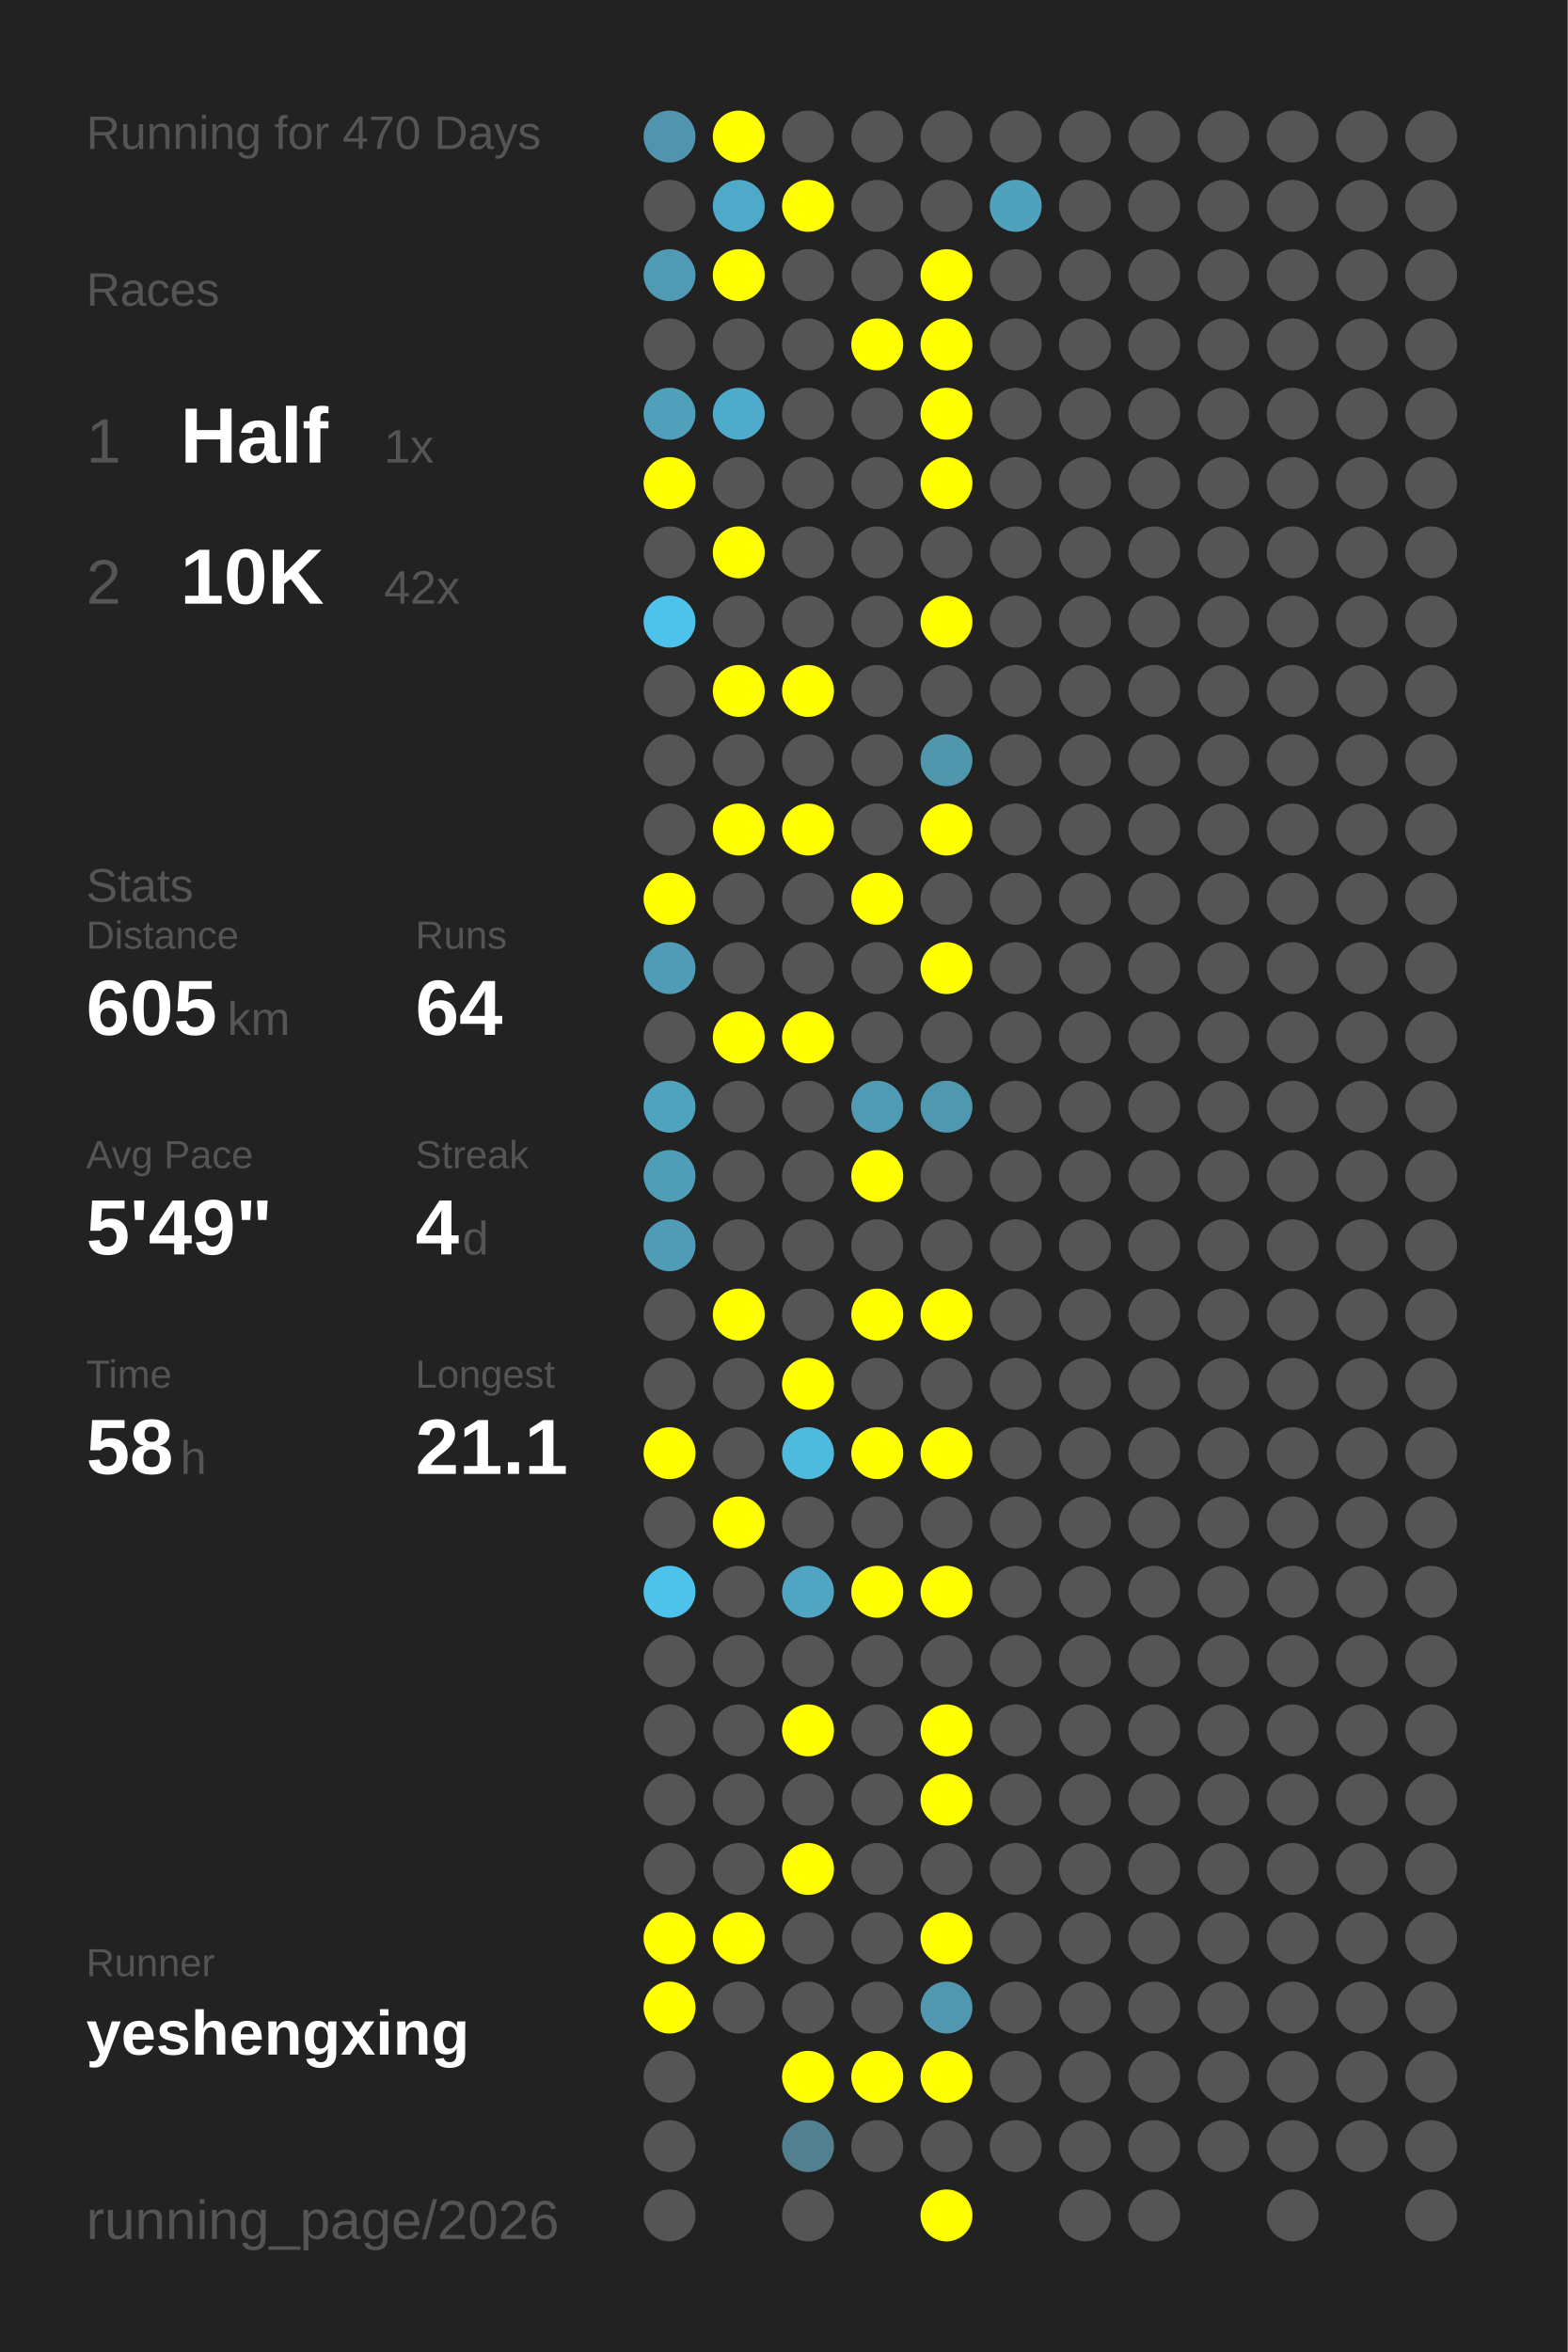
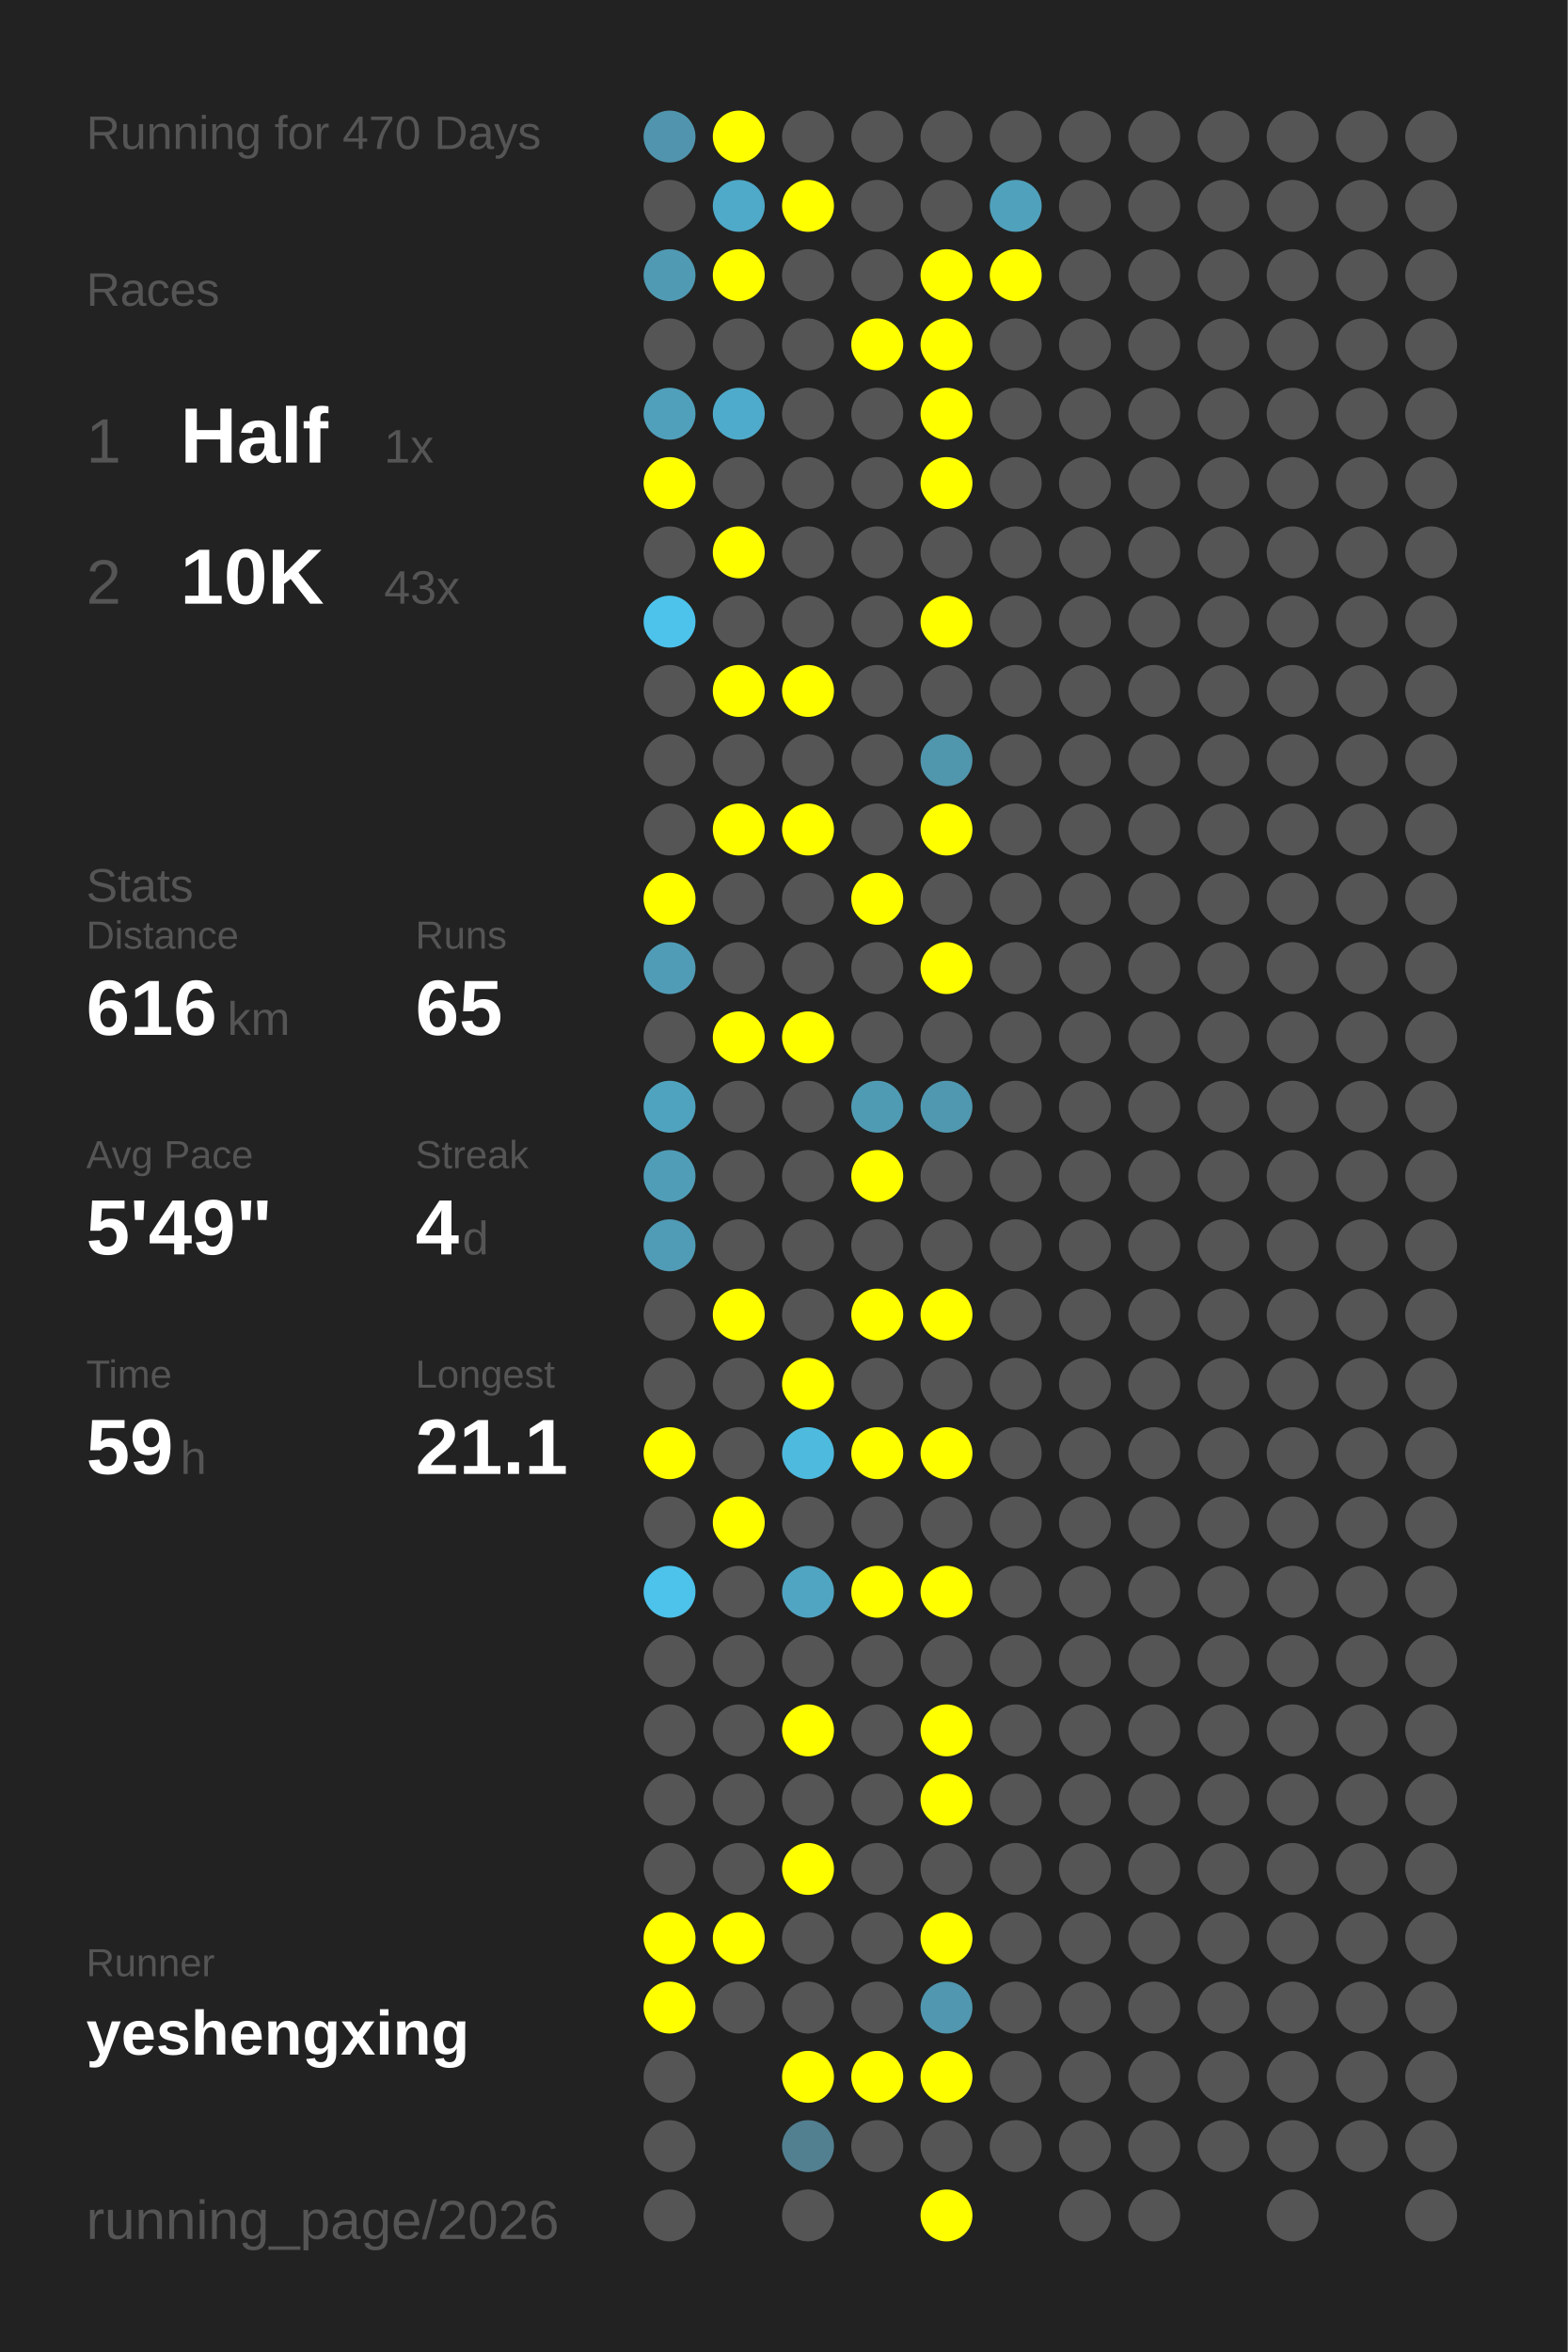
<svg xmlns="http://www.w3.org/2000/svg" baseProfile="full" height="300mm" version="1.1" viewBox="0,0,200,300" width="200mm">
  <defs />
  <rect fill="#222222" height="300" width="200" x="0" y="0" />
  <text fill="#555555" style="font-size:6px; font-family:Arial;" x="11" y="19">Running for 470 Days</text>
  <text fill="#555555" style="font-size:6px; font-family:Arial;" x="11" y="39">Races</text>
  <text fill="#555555" style="font-size:8px; font-family:Arial;" x="11" y="59">1</text>
  <text fill="#FFFFFF" style="font-size:10px; font-family:Arial; font-weight:bold;" x="23" y="59">Half</text>
  <text fill="#555555" style="font-size:6px; font-family:Arial;" x="49" y="59">1x</text>
  <text fill="#555555" style="font-size:8px; font-family:Arial;" x="11" y="77">2</text>
  <text fill="#FFFFFF" style="font-size:10px; font-family:Arial; font-weight:bold;" x="23" y="77">10K</text>
-   <text fill="#555555" style="font-size:6px; font-family:Arial;" x="49" y="77">42x</text>
+   <text fill="#555555" style="font-size:6px; font-family:Arial;" x="49" y="77">43x</text>
  <text fill="#555555" style="font-size:6px; font-family:Arial;" x="11" y="115">Stats</text>
  <text fill="#555555" style="font-size:5px; font-family:Arial;" x="11" y="121">Distance</text>
-   <text fill="#FFFFFF" style="font-size:10px; font-family:Arial; font-weight:bold;" x="11" y="132">605</text>
+   <text fill="#FFFFFF" style="font-size:10px; font-family:Arial; font-weight:bold;" x="11" y="132">616</text>
  <text fill="#555555" style="font-size:6px; font-family:Arial;" x="29" y="132">km</text>
  <text fill="#555555" style="font-size:5px; font-family:Arial;" x="53" y="121">Runs</text>
-   <text fill="#FFFFFF" style="font-size:10px; font-family:Arial; font-weight:bold;" x="53" y="132">64</text>
+   <text fill="#FFFFFF" style="font-size:10px; font-family:Arial; font-weight:bold;" x="53" y="132">65</text>
  <text fill="#555555" style="font-size:5px; font-family:Arial;" x="11" y="149">Avg Pace</text>
  <text fill="#FFFFFF" style="font-size:10px; font-family:Arial; font-weight:bold;" x="11" y="160">5'49"</text>
  <text fill="#555555" style="font-size:5px; font-family:Arial;" x="53" y="149">Streak</text>
  <text fill="#FFFFFF" style="font-size:10px; font-family:Arial; font-weight:bold;" x="53" y="160">4</text>
  <text fill="#555555" style="font-size:6px; font-family:Arial;" x="59" y="160">d</text>
  <text fill="#555555" style="font-size:5px; font-family:Arial;" x="11" y="177">Time</text>
-   <text fill="#FFFFFF" style="font-size:10px; font-family:Arial; font-weight:bold;" x="11" y="188">58</text>
+   <text fill="#FFFFFF" style="font-size:10px; font-family:Arial; font-weight:bold;" x="11" y="188">59</text>
  <text fill="#555555" style="font-size:6px; font-family:Arial;" x="23" y="188">h</text>
  <text fill="#555555" style="font-size:5px; font-family:Arial;" x="53" y="177">Longest</text>
  <text fill="#FFFFFF" style="font-size:10px; font-family:Arial; font-weight:bold;" x="53" y="188">21.1</text>
  <text fill="#555555" style="font-size:5px; font-family:Arial;" x="11" y="252.065">Runner</text>
  <text fill="#FFFFFF" style="font-size:8px; font-family:Arial; font-weight:bold;" x="11" y="262.065">yeshengxing</text>
  <text fill="#555555" style="font-size:7px; font-family:Arial;" x="11" y="285.581">running_page/2026</text>
  <circle cx="85.417" cy="17.419" fill="#5095ad" r="3.312" />
  <circle cx="85.417" cy="26.258" fill="#555555" r="3.312" />
  <circle cx="85.417" cy="35.097" fill="#509ab3" r="3.312" />
  <circle cx="85.417" cy="43.935" fill="#555555" r="3.312" />
  <circle cx="85.417" cy="52.774" fill="#50a0bb" r="3.312" />
  <circle cx="85.417" cy="61.613" fill="#FFFF00" r="3.312" />
  <circle cx="85.417" cy="70.452" fill="#555555" r="3.312" />
  <circle cx="85.417" cy="79.29" fill="#4dc3eb" r="3.312" />
  <circle cx="85.417" cy="88.129" fill="#555555" r="3.312" />
  <circle cx="85.417" cy="96.968" fill="#555555" r="3.312" />
  <circle cx="85.417" cy="105.806" fill="#555555" r="3.312" />
  <circle cx="85.417" cy="114.645" fill="#FFFF00" r="3.312" />
  <circle cx="85.417" cy="123.484" fill="#509cb6" r="3.312" />
  <circle cx="85.417" cy="132.323" fill="#555555" r="3.312" />
  <circle cx="85.417" cy="141.161" fill="#4fa3bf" r="3.312" />
  <circle cx="85.417" cy="150" fill="#509db7" r="3.312" />
  <circle cx="85.417" cy="158.839" fill="#509bb5" r="3.312" />
  <circle cx="85.417" cy="167.677" fill="#555555" r="3.312" />
  <circle cx="85.417" cy="176.516" fill="#555555" r="3.312" />
  <circle cx="85.417" cy="185.355" fill="#FFFF00" r="3.312" />
  <circle cx="85.417" cy="194.194" fill="#555555" r="3.312" />
  <circle cx="85.417" cy="203.032" fill="#4dc2ea" r="3.312" />
  <circle cx="85.417" cy="211.871" fill="#555555" r="3.312" />
  <circle cx="85.417" cy="220.71" fill="#555555" r="3.312" />
  <circle cx="85.417" cy="229.548" fill="#555555" r="3.312" />
  <circle cx="85.417" cy="238.387" fill="#555555" r="3.312" />
  <circle cx="85.417" cy="247.226" fill="#FFFF00" r="3.312" />
  <circle cx="85.417" cy="256.065" fill="#FFFF00" r="3.312" />
  <circle cx="85.417" cy="264.903" fill="#555555" r="3.312" />
  <circle cx="85.417" cy="273.742" fill="#555555" r="3.312" />
  <circle cx="85.417" cy="282.581" fill="#555555" r="3.312" />
  <circle cx="94.25" cy="17.419" fill="#FFFF00" r="3.312" />
  <circle cx="94.25" cy="26.258" fill="#4fa9c8" r="3.312" />
  <circle cx="94.25" cy="35.097" fill="#FFFF00" r="3.312" />
  <circle cx="94.25" cy="43.935" fill="#555555" r="3.312" />
  <circle cx="94.25" cy="52.774" fill="#4fabcb" r="3.312" />
  <circle cx="94.25" cy="61.613" fill="#555555" r="3.312" />
  <circle cx="94.25" cy="70.452" fill="#FFFF00" r="3.312" />
  <circle cx="94.25" cy="79.29" fill="#555555" r="3.312" />
  <circle cx="94.25" cy="88.129" fill="#FFFF00" r="3.312" />
  <circle cx="94.25" cy="96.968" fill="#555555" r="3.312" />
  <circle cx="94.25" cy="105.806" fill="#FFFF00" r="3.312" />
  <circle cx="94.25" cy="114.645" fill="#555555" r="3.312" />
  <circle cx="94.25" cy="123.484" fill="#555555" r="3.312" />
  <circle cx="94.25" cy="132.323" fill="#FFFF00" r="3.312" />
  <circle cx="94.25" cy="141.161" fill="#555555" r="3.312" />
  <circle cx="94.25" cy="150" fill="#555555" r="3.312" />
  <circle cx="94.25" cy="158.839" fill="#555555" r="3.312" />
  <circle cx="94.25" cy="167.677" fill="#FFFF00" r="3.312" />
  <circle cx="94.25" cy="176.516" fill="#555555" r="3.312" />
  <circle cx="94.25" cy="185.355" fill="#555555" r="3.312" />
  <circle cx="94.25" cy="194.194" fill="#FFFF00" r="3.312" />
  <circle cx="94.25" cy="203.032" fill="#555555" r="3.312" />
  <circle cx="94.25" cy="211.871" fill="#555555" r="3.312" />
  <circle cx="94.25" cy="220.71" fill="#555555" r="3.312" />
  <circle cx="94.25" cy="229.548" fill="#555555" r="3.312" />
  <circle cx="94.25" cy="238.387" fill="#555555" r="3.312" />
  <circle cx="94.25" cy="247.226" fill="#FFFF00" r="3.312" />
  <circle cx="94.25" cy="256.065" fill="#555555" r="3.312" />
  <circle cx="103.083" cy="17.419" fill="#555555" r="3.312" />
  <circle cx="103.083" cy="26.258" fill="#FFFF00" r="3.312" />
  <circle cx="103.083" cy="35.097" fill="#555555" r="3.312" />
  <circle cx="103.083" cy="43.935" fill="#555555" r="3.312" />
  <circle cx="103.083" cy="52.774" fill="#555555" r="3.312" />
  <circle cx="103.083" cy="61.613" fill="#555555" r="3.312" />
  <circle cx="103.083" cy="70.452" fill="#555555" r="3.312" />
  <circle cx="103.083" cy="79.29" fill="#555555" r="3.312" />
  <circle cx="103.083" cy="88.129" fill="#FFFF00" r="3.312" />
  <circle cx="103.083" cy="96.968" fill="#555555" r="3.312" />
  <circle cx="103.083" cy="105.806" fill="#FFFF00" r="3.312" />
  <circle cx="103.083" cy="114.645" fill="#555555" r="3.312" />
  <circle cx="103.083" cy="123.484" fill="#555555" r="3.312" />
  <circle cx="103.083" cy="132.323" fill="#FFFF00" r="3.312" />
  <circle cx="103.083" cy="141.161" fill="#555555" r="3.312" />
  <circle cx="103.083" cy="150" fill="#555555" r="3.312" />
  <circle cx="103.083" cy="158.839" fill="#555555" r="3.312" />
  <circle cx="103.083" cy="167.677" fill="#555555" r="3.312" />
  <circle cx="103.083" cy="176.516" fill="#FFFF00" r="3.312" />
  <circle cx="103.083" cy="185.355" fill="#4ebade" r="3.312" />
  <circle cx="103.083" cy="194.194" fill="#555555" r="3.312" />
  <circle cx="103.083" cy="203.032" fill="#4fa5c2" r="3.312" />
  <circle cx="103.083" cy="211.871" fill="#555555" r="3.312" />
  <circle cx="103.083" cy="220.71" fill="#FFFF00" r="3.312" />
  <circle cx="103.083" cy="229.548" fill="#555555" r="3.312" />
  <circle cx="103.083" cy="238.387" fill="#FFFF00" r="3.312" />
  <circle cx="103.083" cy="247.226" fill="#555555" r="3.312" />
  <circle cx="103.083" cy="256.065" fill="#555555" r="3.312" />
  <circle cx="103.083" cy="264.903" fill="#FFFF00" r="3.312" />
  <circle cx="103.083" cy="273.742" fill="#528090" r="3.312" />
  <circle cx="103.083" cy="282.581" fill="#555555" r="3.312" />
  <circle cx="111.917" cy="17.419" fill="#555555" r="3.312" />
  <circle cx="111.917" cy="26.258" fill="#555555" r="3.312" />
  <circle cx="111.917" cy="35.097" fill="#555555" r="3.312" />
  <circle cx="111.917" cy="43.935" fill="#FFFF00" r="3.312" />
  <circle cx="111.917" cy="52.774" fill="#555555" r="3.312" />
  <circle cx="111.917" cy="61.613" fill="#555555" r="3.312" />
  <circle cx="111.917" cy="70.452" fill="#555555" r="3.312" />
  <circle cx="111.917" cy="79.29" fill="#555555" r="3.312" />
  <circle cx="111.917" cy="88.129" fill="#555555" r="3.312" />
  <circle cx="111.917" cy="96.968" fill="#555555" r="3.312" />
  <circle cx="111.917" cy="105.806" fill="#555555" r="3.312" />
  <circle cx="111.917" cy="114.645" fill="#FFFF00" r="3.312" />
  <circle cx="111.917" cy="123.484" fill="#555555" r="3.312" />
  <circle cx="111.917" cy="132.323" fill="#555555" r="3.312" />
  <circle cx="111.917" cy="141.161" fill="#509bb4" r="3.312" />
  <circle cx="111.917" cy="150" fill="#FFFF00" r="3.312" />
  <circle cx="111.917" cy="158.839" fill="#555555" r="3.312" />
  <circle cx="111.917" cy="167.677" fill="#FFFF00" r="3.312" />
  <circle cx="111.917" cy="176.516" fill="#555555" r="3.312" />
  <circle cx="111.917" cy="185.355" fill="#FFFF00" r="3.312" />
  <circle cx="111.917" cy="194.194" fill="#555555" r="3.312" />
  <circle cx="111.917" cy="203.032" fill="#FFFF00" r="3.312" />
  <circle cx="111.917" cy="211.871" fill="#555555" r="3.312" />
  <circle cx="111.917" cy="220.71" fill="#555555" r="3.312" />
  <circle cx="111.917" cy="229.548" fill="#555555" r="3.312" />
  <circle cx="111.917" cy="238.387" fill="#555555" r="3.312" />
  <circle cx="111.917" cy="247.226" fill="#555555" r="3.312" />
  <circle cx="111.917" cy="256.065" fill="#555555" r="3.312" />
  <circle cx="111.917" cy="264.903" fill="#FFFF00" r="3.312" />
  <circle cx="111.917" cy="273.742" fill="#555555" r="3.312" />
  <circle cx="120.75" cy="17.419" fill="#555555" r="3.312" />
  <circle cx="120.75" cy="26.258" fill="#555555" r="3.312" />
  <circle cx="120.75" cy="35.097" fill="#FFFF00" r="3.312" />
  <circle cx="120.75" cy="43.935" fill="#FFFF00" r="3.312" />
  <circle cx="120.75" cy="52.774" fill="#FFFF00" r="3.312" />
  <circle cx="120.75" cy="61.613" fill="#FFFF00" r="3.312" />
  <circle cx="120.75" cy="70.452" fill="#555555" r="3.312" />
  <circle cx="120.75" cy="79.29" fill="#FFFF00" r="3.312" />
  <circle cx="120.75" cy="88.129" fill="#555555" r="3.312" />
  <circle cx="120.75" cy="96.968" fill="#5096ad" r="3.312" />
  <circle cx="120.75" cy="105.806" fill="#FFFF00" r="3.312" />
  <circle cx="120.75" cy="114.645" fill="#555555" r="3.312" />
  <circle cx="120.75" cy="123.484" fill="#FFFF00" r="3.312" />
  <circle cx="120.75" cy="132.323" fill="#555555" r="3.312" />
  <circle cx="120.75" cy="141.161" fill="#5098b0" r="3.312" />
  <circle cx="120.75" cy="150" fill="#555555" r="3.312" />
  <circle cx="120.75" cy="158.839" fill="#555555" r="3.312" />
  <circle cx="120.75" cy="167.677" fill="#FFFF00" r="3.312" />
  <circle cx="120.75" cy="176.516" fill="#555555" r="3.312" />
  <circle cx="120.75" cy="185.355" fill="#FFFF00" r="3.312" />
  <circle cx="120.75" cy="194.194" fill="#555555" r="3.312" />
  <circle cx="120.75" cy="203.032" fill="#FFFF00" r="3.312" />
  <circle cx="120.75" cy="211.871" fill="#555555" r="3.312" />
  <circle cx="120.75" cy="220.71" fill="#FFFF00" r="3.312" />
  <circle cx="120.75" cy="229.548" fill="#FFFF00" r="3.312" />
  <circle cx="120.75" cy="238.387" fill="#555555" r="3.312" />
  <circle cx="120.75" cy="247.226" fill="#FFFF00" r="3.312" />
  <circle cx="120.75" cy="256.065" fill="#5097af" r="3.312" />
  <circle cx="120.75" cy="264.903" fill="#FFFF00" r="3.312" />
  <circle cx="120.75" cy="273.742" fill="#555555" r="3.312" />
  <circle cx="120.75" cy="282.581" fill="#FFFF00" r="3.312" />
  <circle cx="129.583" cy="17.419" fill="#555555" r="3.312" />
  <circle cx="129.583" cy="26.258" fill="#50a1bc" r="3.312" />
-   <circle cx="129.583" cy="35.097" fill="#555555" r="3.312" />
+   <circle cx="129.583" cy="35.097" fill="#FFFF00" r="3.312" />
  <circle cx="129.583" cy="43.935" fill="#555555" r="3.312" />
  <circle cx="129.583" cy="52.774" fill="#555555" r="3.312" />
  <circle cx="129.583" cy="61.613" fill="#555555" r="3.312" />
  <circle cx="129.583" cy="70.452" fill="#555555" r="3.312" />
  <circle cx="129.583" cy="79.29" fill="#555555" r="3.312" />
  <circle cx="129.583" cy="88.129" fill="#555555" r="3.312" />
  <circle cx="129.583" cy="96.968" fill="#555555" r="3.312" />
  <circle cx="129.583" cy="105.806" fill="#555555" r="3.312" />
  <circle cx="129.583" cy="114.645" fill="#555555" r="3.312" />
  <circle cx="129.583" cy="123.484" fill="#555555" r="3.312" />
  <circle cx="129.583" cy="132.323" fill="#555555" r="3.312" />
  <circle cx="129.583" cy="141.161" fill="#555555" r="3.312" />
  <circle cx="129.583" cy="150" fill="#555555" r="3.312" />
  <circle cx="129.583" cy="158.839" fill="#555555" r="3.312" />
  <circle cx="129.583" cy="167.677" fill="#555555" r="3.312" />
  <circle cx="129.583" cy="176.516" fill="#555555" r="3.312" />
  <circle cx="129.583" cy="185.355" fill="#555555" r="3.312" />
  <circle cx="129.583" cy="194.194" fill="#555555" r="3.312" />
  <circle cx="129.583" cy="203.032" fill="#555555" r="3.312" />
  <circle cx="129.583" cy="211.871" fill="#555555" r="3.312" />
  <circle cx="129.583" cy="220.71" fill="#555555" r="3.312" />
  <circle cx="129.583" cy="229.548" fill="#555555" r="3.312" />
  <circle cx="129.583" cy="238.387" fill="#555555" r="3.312" />
  <circle cx="129.583" cy="247.226" fill="#555555" r="3.312" />
  <circle cx="129.583" cy="256.065" fill="#555555" r="3.312" />
  <circle cx="129.583" cy="264.903" fill="#555555" r="3.312" />
  <circle cx="129.583" cy="273.742" fill="#555555" r="3.312" />
  <circle cx="138.417" cy="17.419" fill="#555555" r="3.312" />
  <circle cx="138.417" cy="26.258" fill="#555555" r="3.312" />
  <circle cx="138.417" cy="35.097" fill="#555555" r="3.312" />
  <circle cx="138.417" cy="43.935" fill="#555555" r="3.312" />
  <circle cx="138.417" cy="52.774" fill="#555555" r="3.312" />
  <circle cx="138.417" cy="61.613" fill="#555555" r="3.312" />
  <circle cx="138.417" cy="70.452" fill="#555555" r="3.312" />
  <circle cx="138.417" cy="79.29" fill="#555555" r="3.312" />
  <circle cx="138.417" cy="88.129" fill="#555555" r="3.312" />
  <circle cx="138.417" cy="96.968" fill="#555555" r="3.312" />
  <circle cx="138.417" cy="105.806" fill="#555555" r="3.312" />
  <circle cx="138.417" cy="114.645" fill="#555555" r="3.312" />
  <circle cx="138.417" cy="123.484" fill="#555555" r="3.312" />
  <circle cx="138.417" cy="132.323" fill="#555555" r="3.312" />
  <circle cx="138.417" cy="141.161" fill="#555555" r="3.312" />
  <circle cx="138.417" cy="150" fill="#555555" r="3.312" />
  <circle cx="138.417" cy="158.839" fill="#555555" r="3.312" />
  <circle cx="138.417" cy="167.677" fill="#555555" r="3.312" />
  <circle cx="138.417" cy="176.516" fill="#555555" r="3.312" />
  <circle cx="138.417" cy="185.355" fill="#555555" r="3.312" />
  <circle cx="138.417" cy="194.194" fill="#555555" r="3.312" />
  <circle cx="138.417" cy="203.032" fill="#555555" r="3.312" />
  <circle cx="138.417" cy="211.871" fill="#555555" r="3.312" />
  <circle cx="138.417" cy="220.71" fill="#555555" r="3.312" />
  <circle cx="138.417" cy="229.548" fill="#555555" r="3.312" />
  <circle cx="138.417" cy="238.387" fill="#555555" r="3.312" />
  <circle cx="138.417" cy="247.226" fill="#555555" r="3.312" />
  <circle cx="138.417" cy="256.065" fill="#555555" r="3.312" />
  <circle cx="138.417" cy="264.903" fill="#555555" r="3.312" />
  <circle cx="138.417" cy="273.742" fill="#555555" r="3.312" />
  <circle cx="138.417" cy="282.581" fill="#555555" r="3.312" />
  <circle cx="147.25" cy="17.419" fill="#555555" r="3.312" />
  <circle cx="147.25" cy="26.258" fill="#555555" r="3.312" />
  <circle cx="147.25" cy="35.097" fill="#555555" r="3.312" />
  <circle cx="147.25" cy="43.935" fill="#555555" r="3.312" />
  <circle cx="147.25" cy="52.774" fill="#555555" r="3.312" />
  <circle cx="147.25" cy="61.613" fill="#555555" r="3.312" />
  <circle cx="147.25" cy="70.452" fill="#555555" r="3.312" />
  <circle cx="147.25" cy="79.29" fill="#555555" r="3.312" />
  <circle cx="147.25" cy="88.129" fill="#555555" r="3.312" />
  <circle cx="147.25" cy="96.968" fill="#555555" r="3.312" />
  <circle cx="147.25" cy="105.806" fill="#555555" r="3.312" />
  <circle cx="147.25" cy="114.645" fill="#555555" r="3.312" />
  <circle cx="147.25" cy="123.484" fill="#555555" r="3.312" />
  <circle cx="147.25" cy="132.323" fill="#555555" r="3.312" />
  <circle cx="147.25" cy="141.161" fill="#555555" r="3.312" />
  <circle cx="147.25" cy="150" fill="#555555" r="3.312" />
  <circle cx="147.25" cy="158.839" fill="#555555" r="3.312" />
  <circle cx="147.25" cy="167.677" fill="#555555" r="3.312" />
  <circle cx="147.25" cy="176.516" fill="#555555" r="3.312" />
  <circle cx="147.25" cy="185.355" fill="#555555" r="3.312" />
  <circle cx="147.25" cy="194.194" fill="#555555" r="3.312" />
  <circle cx="147.25" cy="203.032" fill="#555555" r="3.312" />
  <circle cx="147.25" cy="211.871" fill="#555555" r="3.312" />
  <circle cx="147.25" cy="220.71" fill="#555555" r="3.312" />
  <circle cx="147.25" cy="229.548" fill="#555555" r="3.312" />
  <circle cx="147.25" cy="238.387" fill="#555555" r="3.312" />
  <circle cx="147.25" cy="247.226" fill="#555555" r="3.312" />
  <circle cx="147.25" cy="256.065" fill="#555555" r="3.312" />
  <circle cx="147.25" cy="264.903" fill="#555555" r="3.312" />
  <circle cx="147.25" cy="273.742" fill="#555555" r="3.312" />
  <circle cx="147.25" cy="282.581" fill="#555555" r="3.312" />
  <circle cx="156.083" cy="17.419" fill="#555555" r="3.312" />
  <circle cx="156.083" cy="26.258" fill="#555555" r="3.312" />
  <circle cx="156.083" cy="35.097" fill="#555555" r="3.312" />
  <circle cx="156.083" cy="43.935" fill="#555555" r="3.312" />
  <circle cx="156.083" cy="52.774" fill="#555555" r="3.312" />
  <circle cx="156.083" cy="61.613" fill="#555555" r="3.312" />
  <circle cx="156.083" cy="70.452" fill="#555555" r="3.312" />
  <circle cx="156.083" cy="79.29" fill="#555555" r="3.312" />
  <circle cx="156.083" cy="88.129" fill="#555555" r="3.312" />
  <circle cx="156.083" cy="96.968" fill="#555555" r="3.312" />
  <circle cx="156.083" cy="105.806" fill="#555555" r="3.312" />
  <circle cx="156.083" cy="114.645" fill="#555555" r="3.312" />
  <circle cx="156.083" cy="123.484" fill="#555555" r="3.312" />
  <circle cx="156.083" cy="132.323" fill="#555555" r="3.312" />
  <circle cx="156.083" cy="141.161" fill="#555555" r="3.312" />
  <circle cx="156.083" cy="150" fill="#555555" r="3.312" />
  <circle cx="156.083" cy="158.839" fill="#555555" r="3.312" />
  <circle cx="156.083" cy="167.677" fill="#555555" r="3.312" />
  <circle cx="156.083" cy="176.516" fill="#555555" r="3.312" />
  <circle cx="156.083" cy="185.355" fill="#555555" r="3.312" />
  <circle cx="156.083" cy="194.194" fill="#555555" r="3.312" />
  <circle cx="156.083" cy="203.032" fill="#555555" r="3.312" />
  <circle cx="156.083" cy="211.871" fill="#555555" r="3.312" />
  <circle cx="156.083" cy="220.71" fill="#555555" r="3.312" />
  <circle cx="156.083" cy="229.548" fill="#555555" r="3.312" />
  <circle cx="156.083" cy="238.387" fill="#555555" r="3.312" />
  <circle cx="156.083" cy="247.226" fill="#555555" r="3.312" />
  <circle cx="156.083" cy="256.065" fill="#555555" r="3.312" />
  <circle cx="156.083" cy="264.903" fill="#555555" r="3.312" />
  <circle cx="156.083" cy="273.742" fill="#555555" r="3.312" />
  <circle cx="164.917" cy="17.419" fill="#555555" r="3.312" />
  <circle cx="164.917" cy="26.258" fill="#555555" r="3.312" />
  <circle cx="164.917" cy="35.097" fill="#555555" r="3.312" />
  <circle cx="164.917" cy="43.935" fill="#555555" r="3.312" />
  <circle cx="164.917" cy="52.774" fill="#555555" r="3.312" />
  <circle cx="164.917" cy="61.613" fill="#555555" r="3.312" />
  <circle cx="164.917" cy="70.452" fill="#555555" r="3.312" />
  <circle cx="164.917" cy="79.29" fill="#555555" r="3.312" />
  <circle cx="164.917" cy="88.129" fill="#555555" r="3.312" />
  <circle cx="164.917" cy="96.968" fill="#555555" r="3.312" />
  <circle cx="164.917" cy="105.806" fill="#555555" r="3.312" />
  <circle cx="164.917" cy="114.645" fill="#555555" r="3.312" />
  <circle cx="164.917" cy="123.484" fill="#555555" r="3.312" />
  <circle cx="164.917" cy="132.323" fill="#555555" r="3.312" />
  <circle cx="164.917" cy="141.161" fill="#555555" r="3.312" />
  <circle cx="164.917" cy="150" fill="#555555" r="3.312" />
  <circle cx="164.917" cy="158.839" fill="#555555" r="3.312" />
  <circle cx="164.917" cy="167.677" fill="#555555" r="3.312" />
  <circle cx="164.917" cy="176.516" fill="#555555" r="3.312" />
  <circle cx="164.917" cy="185.355" fill="#555555" r="3.312" />
  <circle cx="164.917" cy="194.194" fill="#555555" r="3.312" />
  <circle cx="164.917" cy="203.032" fill="#555555" r="3.312" />
  <circle cx="164.917" cy="211.871" fill="#555555" r="3.312" />
  <circle cx="164.917" cy="220.71" fill="#555555" r="3.312" />
  <circle cx="164.917" cy="229.548" fill="#555555" r="3.312" />
  <circle cx="164.917" cy="238.387" fill="#555555" r="3.312" />
  <circle cx="164.917" cy="247.226" fill="#555555" r="3.312" />
  <circle cx="164.917" cy="256.065" fill="#555555" r="3.312" />
  <circle cx="164.917" cy="264.903" fill="#555555" r="3.312" />
  <circle cx="164.917" cy="273.742" fill="#555555" r="3.312" />
  <circle cx="164.917" cy="282.581" fill="#555555" r="3.312" />
  <circle cx="173.75" cy="17.419" fill="#555555" r="3.312" />
  <circle cx="173.75" cy="26.258" fill="#555555" r="3.312" />
  <circle cx="173.75" cy="35.097" fill="#555555" r="3.312" />
  <circle cx="173.75" cy="43.935" fill="#555555" r="3.312" />
  <circle cx="173.75" cy="52.774" fill="#555555" r="3.312" />
  <circle cx="173.75" cy="61.613" fill="#555555" r="3.312" />
  <circle cx="173.75" cy="70.452" fill="#555555" r="3.312" />
  <circle cx="173.75" cy="79.29" fill="#555555" r="3.312" />
  <circle cx="173.75" cy="88.129" fill="#555555" r="3.312" />
  <circle cx="173.75" cy="96.968" fill="#555555" r="3.312" />
  <circle cx="173.75" cy="105.806" fill="#555555" r="3.312" />
  <circle cx="173.75" cy="114.645" fill="#555555" r="3.312" />
  <circle cx="173.75" cy="123.484" fill="#555555" r="3.312" />
  <circle cx="173.75" cy="132.323" fill="#555555" r="3.312" />
  <circle cx="173.75" cy="141.161" fill="#555555" r="3.312" />
  <circle cx="173.75" cy="150" fill="#555555" r="3.312" />
  <circle cx="173.75" cy="158.839" fill="#555555" r="3.312" />
  <circle cx="173.75" cy="167.677" fill="#555555" r="3.312" />
  <circle cx="173.75" cy="176.516" fill="#555555" r="3.312" />
  <circle cx="173.75" cy="185.355" fill="#555555" r="3.312" />
  <circle cx="173.75" cy="194.194" fill="#555555" r="3.312" />
  <circle cx="173.75" cy="203.032" fill="#555555" r="3.312" />
  <circle cx="173.75" cy="211.871" fill="#555555" r="3.312" />
  <circle cx="173.75" cy="220.71" fill="#555555" r="3.312" />
  <circle cx="173.75" cy="229.548" fill="#555555" r="3.312" />
  <circle cx="173.75" cy="238.387" fill="#555555" r="3.312" />
  <circle cx="173.75" cy="247.226" fill="#555555" r="3.312" />
  <circle cx="173.75" cy="256.065" fill="#555555" r="3.312" />
  <circle cx="173.75" cy="264.903" fill="#555555" r="3.312" />
  <circle cx="173.75" cy="273.742" fill="#555555" r="3.312" />
  <circle cx="182.583" cy="17.419" fill="#555555" r="3.312" />
  <circle cx="182.583" cy="26.258" fill="#555555" r="3.312" />
  <circle cx="182.583" cy="35.097" fill="#555555" r="3.312" />
  <circle cx="182.583" cy="43.935" fill="#555555" r="3.312" />
  <circle cx="182.583" cy="52.774" fill="#555555" r="3.312" />
  <circle cx="182.583" cy="61.613" fill="#555555" r="3.312" />
  <circle cx="182.583" cy="70.452" fill="#555555" r="3.312" />
  <circle cx="182.583" cy="79.29" fill="#555555" r="3.312" />
  <circle cx="182.583" cy="88.129" fill="#555555" r="3.312" />
  <circle cx="182.583" cy="96.968" fill="#555555" r="3.312" />
  <circle cx="182.583" cy="105.806" fill="#555555" r="3.312" />
  <circle cx="182.583" cy="114.645" fill="#555555" r="3.312" />
  <circle cx="182.583" cy="123.484" fill="#555555" r="3.312" />
  <circle cx="182.583" cy="132.323" fill="#555555" r="3.312" />
  <circle cx="182.583" cy="141.161" fill="#555555" r="3.312" />
  <circle cx="182.583" cy="150" fill="#555555" r="3.312" />
  <circle cx="182.583" cy="158.839" fill="#555555" r="3.312" />
  <circle cx="182.583" cy="167.677" fill="#555555" r="3.312" />
  <circle cx="182.583" cy="176.516" fill="#555555" r="3.312" />
  <circle cx="182.583" cy="185.355" fill="#555555" r="3.312" />
  <circle cx="182.583" cy="194.194" fill="#555555" r="3.312" />
  <circle cx="182.583" cy="203.032" fill="#555555" r="3.312" />
  <circle cx="182.583" cy="211.871" fill="#555555" r="3.312" />
  <circle cx="182.583" cy="220.71" fill="#555555" r="3.312" />
  <circle cx="182.583" cy="229.548" fill="#555555" r="3.312" />
  <circle cx="182.583" cy="238.387" fill="#555555" r="3.312" />
  <circle cx="182.583" cy="247.226" fill="#555555" r="3.312" />
  <circle cx="182.583" cy="256.065" fill="#555555" r="3.312" />
  <circle cx="182.583" cy="264.903" fill="#555555" r="3.312" />
  <circle cx="182.583" cy="273.742" fill="#555555" r="3.312" />
  <circle cx="182.583" cy="282.581" fill="#555555" r="3.312" />
</svg>
